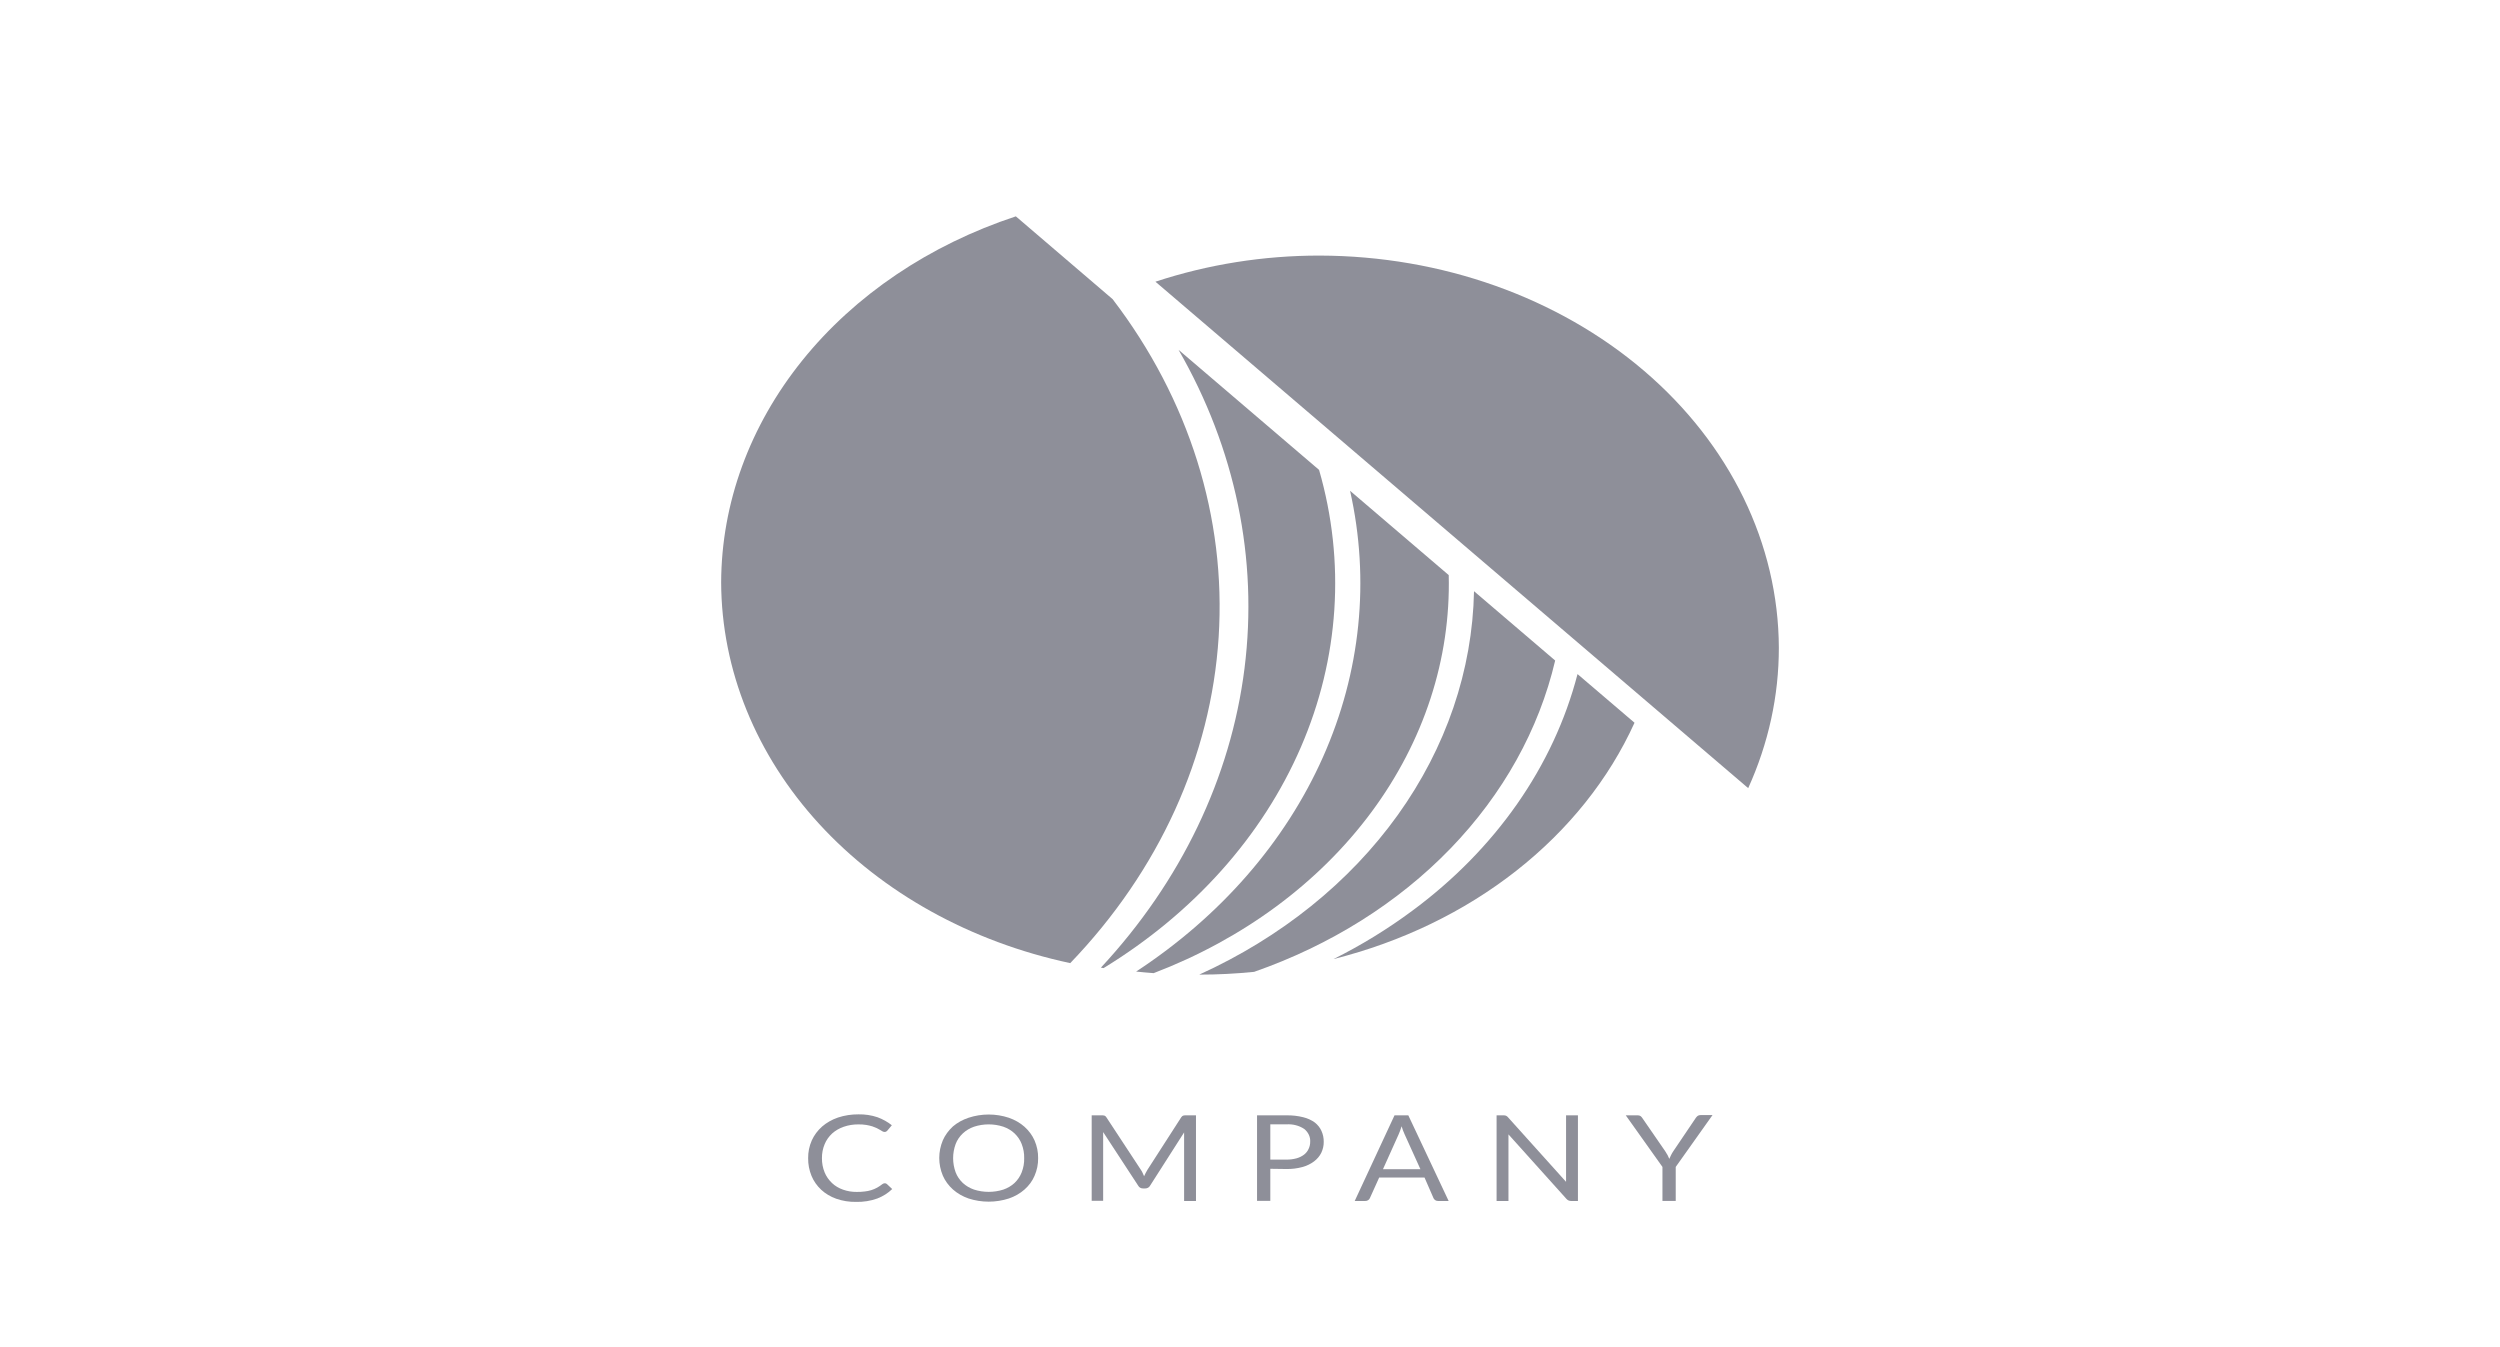
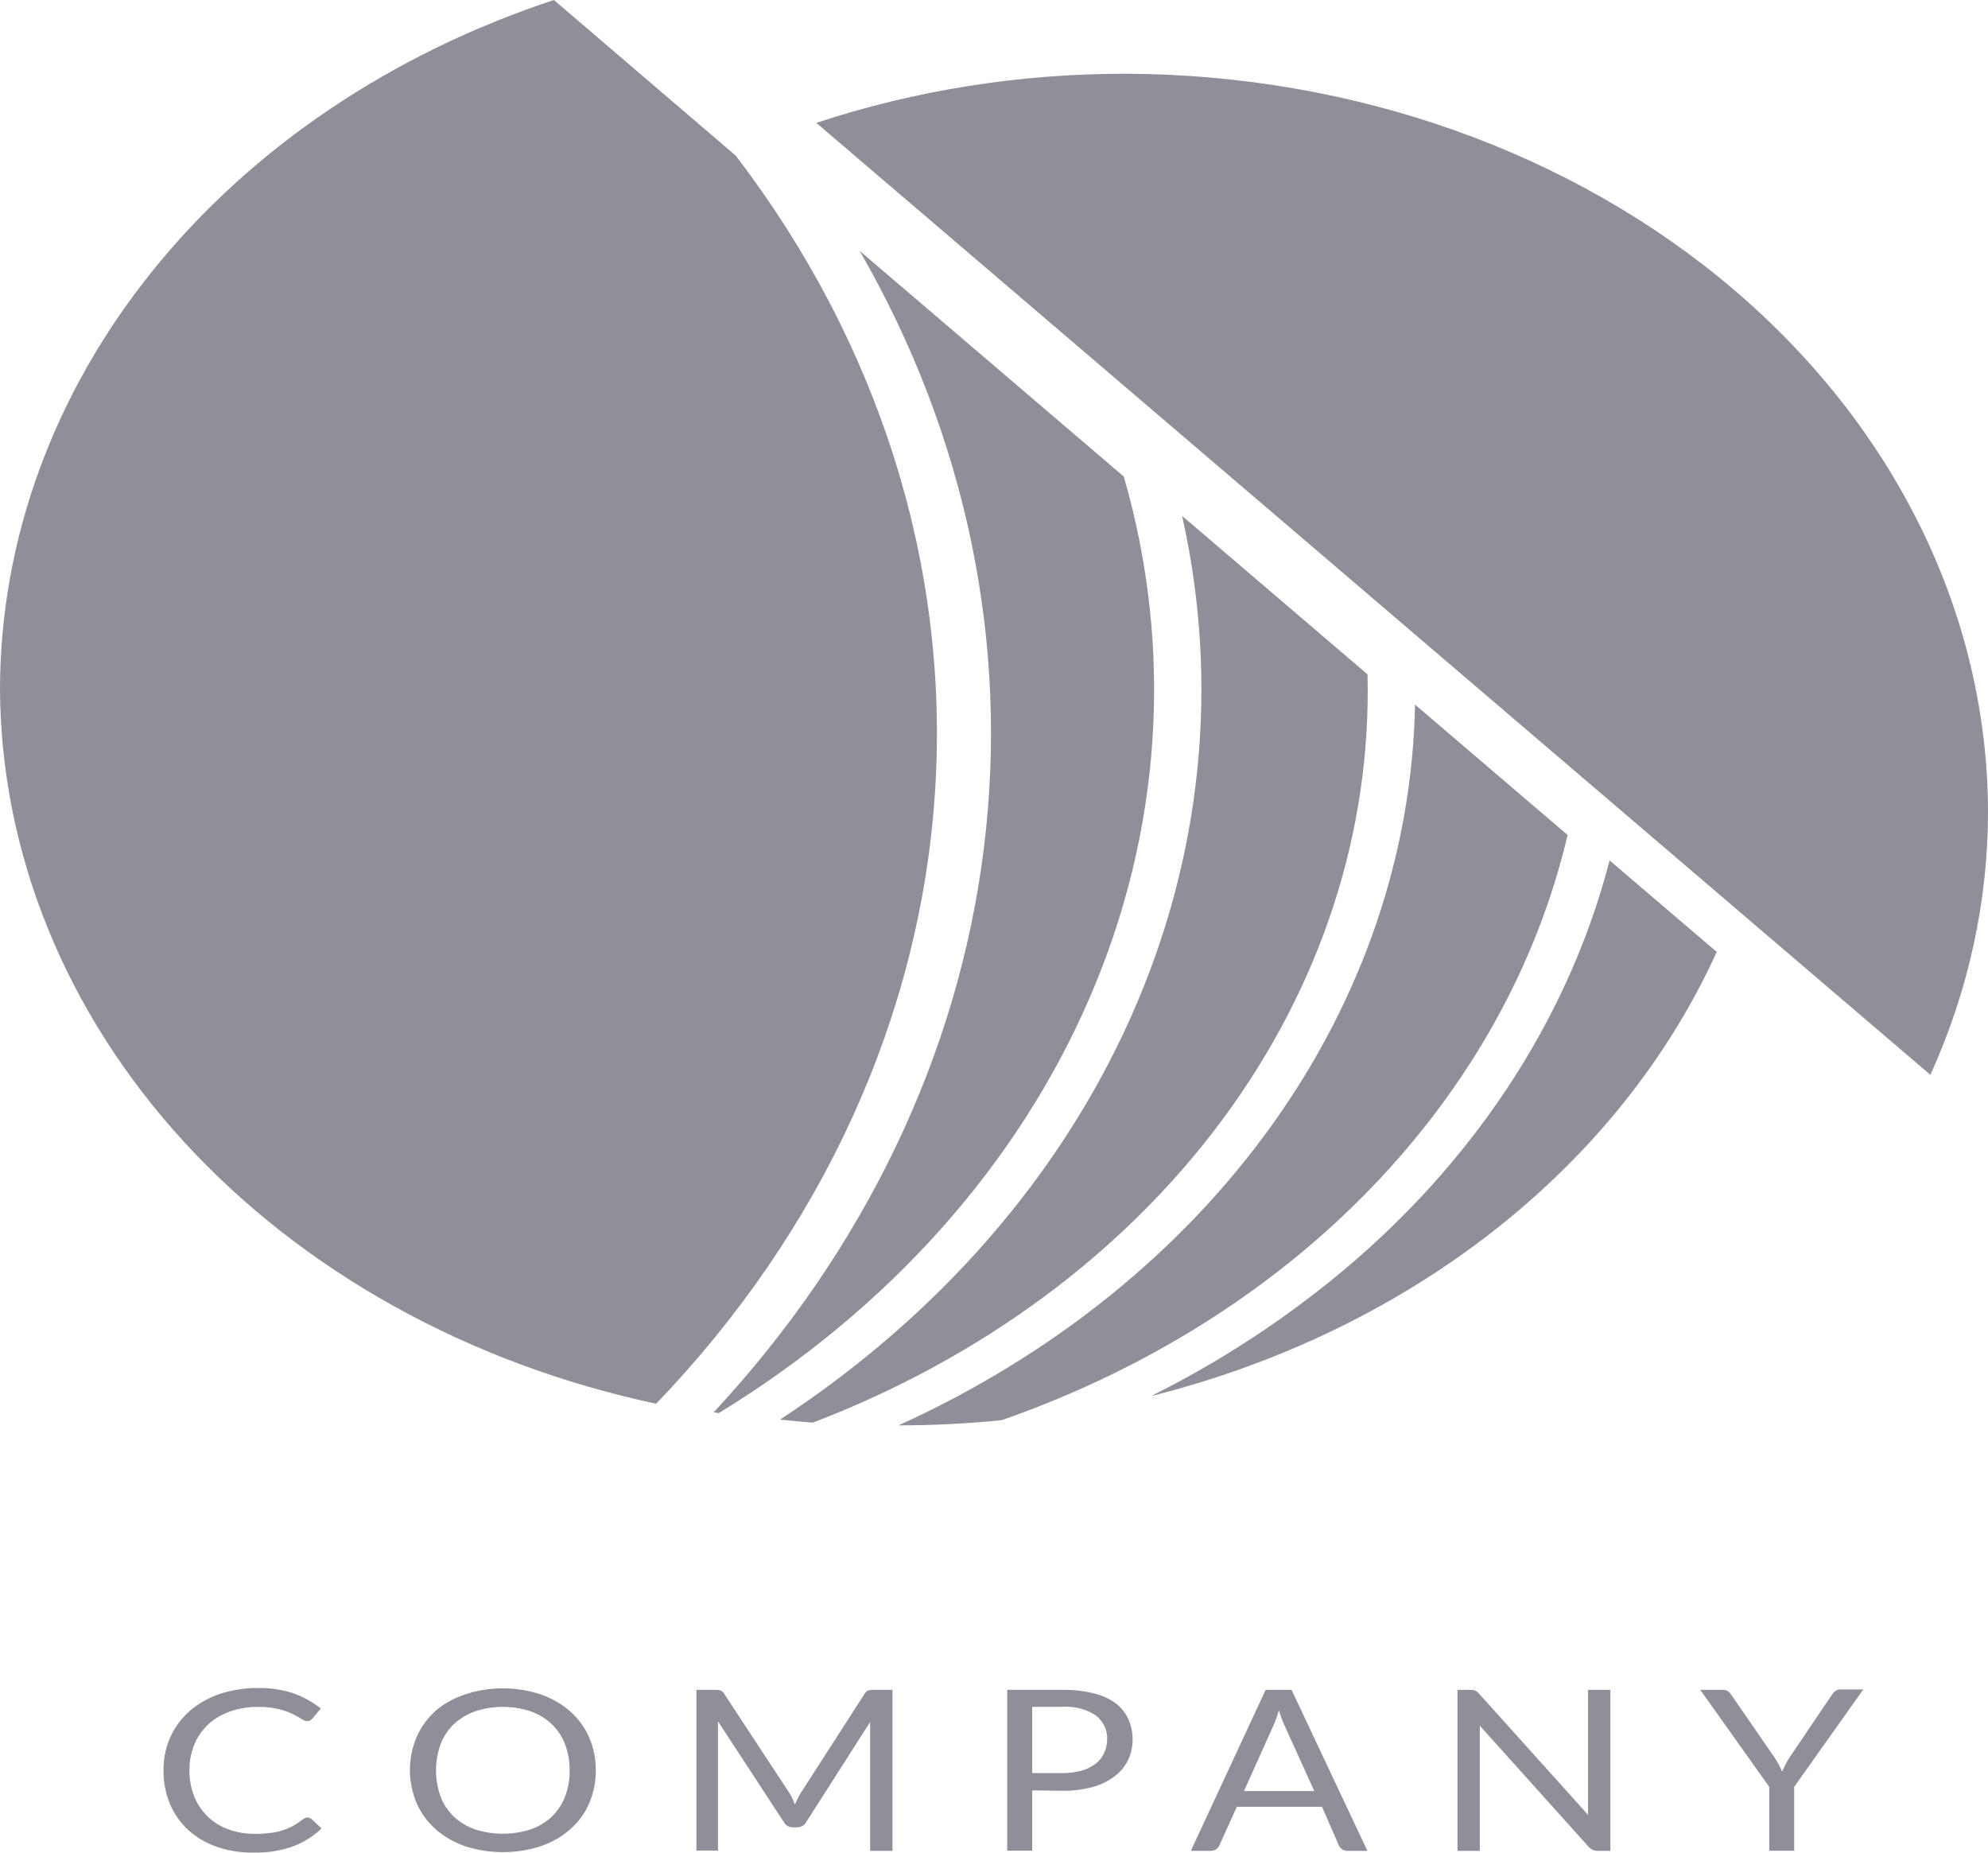
- <svg xmlns="http://www.w3.org/2000/svg" width="104" height="56" viewBox="0 0 104 56" fill="none">
-   <path d="M36.81 49.223C36.826 49.224 36.842 49.227 36.856 49.232C36.871 49.238 36.884 49.246 36.895 49.256L37.116 49.464C36.945 49.632 36.733 49.766 36.495 49.858C36.217 49.958 35.916 50.006 35.615 49.999C35.331 50.004 35.049 49.959 34.786 49.867C34.55 49.783 34.337 49.656 34.163 49.495C33.985 49.328 33.848 49.132 33.76 48.919C33.663 48.682 33.615 48.432 33.619 48.181C33.615 47.928 33.666 47.677 33.771 47.44C33.867 47.226 34.013 47.03 34.199 46.864C34.387 46.702 34.612 46.574 34.861 46.489C35.133 46.399 35.422 46.355 35.714 46.357C35.985 46.352 36.254 46.393 36.506 46.478C36.725 46.559 36.925 46.671 37.1 46.81L36.915 47.032C36.902 47.047 36.886 47.061 36.868 47.072C36.846 47.085 36.82 47.091 36.793 47.089C36.765 47.087 36.737 47.079 36.713 47.065L36.614 47.006L36.476 46.931C36.416 46.903 36.354 46.878 36.291 46.857C36.209 46.832 36.125 46.813 36.04 46.798C35.931 46.781 35.821 46.773 35.711 46.775C35.501 46.773 35.293 46.806 35.098 46.874C34.917 46.937 34.753 47.031 34.618 47.152C34.48 47.281 34.374 47.431 34.306 47.596C34.228 47.783 34.19 47.981 34.193 48.181C34.19 48.383 34.228 48.584 34.306 48.775C34.373 48.938 34.478 49.088 34.613 49.216C34.739 49.336 34.896 49.429 35.071 49.49C35.251 49.554 35.444 49.586 35.639 49.584C35.752 49.586 35.865 49.579 35.976 49.565C36.158 49.546 36.333 49.492 36.487 49.407C36.564 49.364 36.637 49.315 36.705 49.261C36.733 49.238 36.771 49.224 36.81 49.223Z" fill="#8E8F99" />
-   <path d="M43.186 48.18C43.19 48.431 43.139 48.679 43.037 48.914C42.947 49.127 42.805 49.321 42.621 49.483C42.437 49.646 42.215 49.773 41.969 49.857C41.428 50.033 40.831 50.033 40.291 49.857C40.046 49.772 39.825 49.644 39.642 49.482C39.458 49.317 39.315 49.121 39.222 48.907C39.023 48.432 39.023 47.912 39.222 47.437C39.316 47.223 39.459 47.027 39.642 46.859C39.827 46.702 40.048 46.58 40.291 46.499C40.83 46.319 41.429 46.319 41.969 46.499C42.214 46.584 42.436 46.711 42.62 46.874C42.802 47.038 42.944 47.231 43.037 47.442C43.139 47.678 43.19 47.928 43.186 48.18ZM42.606 48.18C42.611 47.98 42.575 47.781 42.502 47.591C42.44 47.428 42.339 47.278 42.206 47.15C42.077 47.028 41.917 46.933 41.74 46.871C41.347 46.742 40.912 46.742 40.52 46.871C40.342 46.933 40.183 47.028 40.053 47.15C39.918 47.277 39.817 47.427 39.755 47.591C39.615 47.975 39.615 48.386 39.755 48.77C39.817 48.933 39.919 49.083 40.053 49.211C40.183 49.331 40.342 49.426 40.52 49.487C40.913 49.613 41.346 49.613 41.74 49.487C41.917 49.426 42.077 49.331 42.206 49.211C42.339 49.083 42.439 48.932 42.502 48.77C42.576 48.58 42.611 48.38 42.606 48.18Z" fill="#8E8F99" />
-   <path d="M47.536 48.799L47.594 48.931C47.617 48.884 47.636 48.841 47.658 48.799C47.679 48.754 47.703 48.711 47.73 48.669L49.14 46.478C49.168 46.44 49.193 46.417 49.22 46.41C49.258 46.4 49.297 46.396 49.336 46.398H49.753V49.961H49.259V47.341C49.259 47.308 49.259 47.27 49.259 47.23C49.256 47.19 49.256 47.149 49.259 47.108L47.84 49.329C47.822 49.363 47.793 49.391 47.757 49.41C47.721 49.43 47.679 49.44 47.636 49.44H47.556C47.513 49.441 47.471 49.431 47.434 49.411C47.398 49.391 47.369 49.363 47.352 49.329L45.891 47.094C45.891 47.136 45.891 47.179 45.891 47.221C45.891 47.264 45.891 47.301 45.891 47.334V49.954H45.414V46.398H45.831C45.87 46.396 45.909 46.4 45.947 46.41C45.981 46.424 46.008 46.448 46.024 46.478L47.465 48.671C47.493 48.712 47.517 48.755 47.536 48.799Z" fill="#8E8F99" />
-   <path d="M52.845 48.622V49.956H52.293V46.398H53.524C53.756 46.394 53.988 46.42 54.211 46.476C54.39 46.519 54.555 46.594 54.697 46.697C54.819 46.794 54.914 46.913 54.973 47.046C55.038 47.191 55.07 47.346 55.067 47.502C55.069 47.658 55.034 47.812 54.965 47.957C54.898 48.093 54.796 48.215 54.666 48.313C54.525 48.42 54.358 48.5 54.178 48.549C53.963 48.607 53.738 48.635 53.513 48.631L52.845 48.622ZM52.845 48.24H53.513C53.658 48.241 53.802 48.223 53.941 48.185C54.055 48.153 54.16 48.1 54.25 48.032C54.333 47.967 54.397 47.886 54.437 47.796C54.483 47.701 54.505 47.599 54.504 47.497C54.51 47.398 54.491 47.299 54.448 47.207C54.405 47.115 54.34 47.032 54.255 46.964C54.044 46.823 53.779 46.755 53.513 46.773H52.845V48.24Z" fill="#8E8F99" />
-   <path d="M60.264 49.961H59.828C59.785 49.963 59.742 49.951 59.707 49.928C59.676 49.906 59.651 49.878 59.635 49.846L59.26 48.985H57.374L56.985 49.846C56.971 49.877 56.947 49.905 56.916 49.926C56.881 49.95 56.837 49.963 56.792 49.961H56.356L58.012 46.398H58.586L60.264 49.961ZM57.532 48.638H59.089L58.432 47.188C58.381 47.078 58.34 46.967 58.307 46.853L58.244 47.039C58.225 47.096 58.203 47.148 58.183 47.19L57.532 48.638Z" fill="#8E8F99" />
-   <path d="M62.65 46.414C62.682 46.429 62.711 46.451 62.732 46.478L65.148 49.164C65.148 49.122 65.148 49.079 65.148 49.039C65.148 48.999 65.148 48.959 65.148 48.921V46.398H65.642V49.961H65.366C65.326 49.962 65.288 49.955 65.252 49.94C65.218 49.923 65.188 49.901 65.164 49.874L62.752 47.19C62.754 47.231 62.754 47.272 62.752 47.313C62.752 47.353 62.752 47.388 62.752 47.421V49.961H62.258V46.398H62.55C62.584 46.397 62.618 46.402 62.65 46.414Z" fill="#8E8F99" />
-   <path d="M69.71 48.544V49.959H69.158V48.544L67.632 46.398H68.126C68.168 46.395 68.211 46.406 68.245 46.428C68.275 46.451 68.3 46.478 68.319 46.508L69.274 47.893C69.313 47.952 69.346 48.006 69.374 48.058C69.401 48.11 69.423 48.159 69.443 48.209L69.514 48.056C69.541 47.999 69.573 47.945 69.608 47.893L70.549 46.499C70.569 46.471 70.594 46.446 70.621 46.423C70.654 46.399 70.697 46.386 70.74 46.388H71.24L69.71 48.544Z" fill="#8E8F99" />
-   <path d="M47.263 40.417C47.503 40.443 47.746 40.464 47.992 40.483C51.717 39.059 54.867 36.73 57.051 33.784C59.234 30.839 60.353 27.41 60.267 23.924L56.163 20.417C56.997 24.128 56.607 27.964 55.035 31.496C53.463 35.028 50.772 38.117 47.263 40.417Z" fill="#8E8F99" />
-   <path d="M45.797 40.254L45.908 40.273C49.658 37.981 52.517 34.781 54.115 31.086C55.714 27.391 55.978 23.372 54.873 19.547L49.027 14.552C51.392 18.658 52.344 23.253 51.772 27.803C51.2 32.353 49.128 36.67 45.797 40.254Z" fill="#8E8F99" />
-   <path d="M65.625 28.042C64.632 31.872 62.219 35.326 58.746 37.891C57.732 38.644 56.638 39.316 55.478 39.896C58.306 39.185 60.906 37.93 63.076 36.225C65.246 34.521 66.93 32.414 67.996 30.066L65.625 28.042Z" fill="#8E8F99" />
-   <path d="M64.695 27.478L61.319 24.594C61.254 27.883 60.16 31.096 58.15 33.901C56.14 36.706 53.287 39 49.888 40.544H49.905C50.662 40.544 51.419 40.505 52.171 40.429C55.347 39.321 58.154 37.559 60.339 35.299C62.524 33.039 64.021 30.352 64.695 27.478Z" fill="#8E8F99" />
-   <path d="M46.286 12.446L42.259 9C38.658 10.189 35.562 12.278 33.375 14.995C31.188 17.713 30.011 20.931 30 24.229V24.229C30.014 27.872 31.449 31.409 34.079 34.277C36.71 37.145 40.385 39.182 44.522 40.066C48.216 36.221 50.379 31.469 50.696 26.502C51.013 21.535 49.468 16.611 46.286 12.446Z" fill="#8E8F99" />
-   <path d="M74 26.948C73.985 22.625 71.969 18.482 68.391 15.425C64.813 12.368 59.964 10.645 54.904 10.632C52.566 10.63 50.247 10.999 48.066 11.719L72.725 32.787C73.569 30.925 74.001 28.945 74 26.948Z" fill="#8E8F99" />
+ <svg xmlns="http://www.w3.org/2000/svg" width="44" height="41" viewBox="0 0 44 41" fill="none">
+   <path d="M6.81 40.223C6.826 40.224 6.842 40.227 6.856 40.232C6.871 40.238 6.884 40.246 6.895 40.256L7.116 40.464C6.945 40.632 6.733 40.766 6.495 40.858C6.217 40.958 5.917 41.006 5.615 40.999C5.331 41.004 5.049 40.959 4.786 40.867C4.55 40.783 4.337 40.656 4.163 40.495C3.985 40.328 3.848 40.132 3.76 39.919C3.663 39.682 3.616 39.432 3.619 39.181C3.615 38.928 3.666 38.677 3.771 38.44C3.867 38.226 4.013 38.03 4.199 37.864C4.387 37.702 4.612 37.574 4.861 37.489C5.133 37.399 5.422 37.355 5.714 37.357C5.985 37.352 6.254 37.393 6.506 37.478C6.725 37.559 6.926 37.671 7.1 37.81L6.915 38.032C6.902 38.047 6.886 38.061 6.868 38.072C6.846 38.085 6.82 38.091 6.793 38.089C6.765 38.087 6.737 38.079 6.713 38.065L6.614 38.006L6.476 37.931C6.416 37.903 6.354 37.878 6.291 37.857C6.209 37.832 6.125 37.813 6.04 37.798C5.931 37.781 5.821 37.773 5.711 37.775C5.501 37.773 5.293 37.806 5.098 37.874C4.917 37.937 4.753 38.031 4.618 38.152C4.48 38.281 4.374 38.431 4.306 38.596C4.228 38.783 4.19 38.981 4.193 39.181C4.19 39.383 4.228 39.584 4.306 39.775C4.374 39.938 4.478 40.088 4.613 40.216C4.739 40.336 4.896 40.429 5.071 40.49C5.251 40.554 5.444 40.586 5.639 40.584C5.752 40.586 5.865 40.579 5.976 40.565C6.158 40.546 6.333 40.492 6.487 40.407C6.564 40.364 6.637 40.315 6.705 40.261C6.733 40.238 6.771 40.224 6.81 40.223Z" fill="#8E8F99" />
+   <path d="M13.186 39.18C13.19 39.431 13.139 39.679 13.037 39.914C12.947 40.127 12.805 40.321 12.621 40.483C12.437 40.646 12.215 40.773 11.969 40.857C11.428 41.033 10.831 41.033 10.291 40.857C10.046 40.772 9.825 40.644 9.642 40.482C9.458 40.317 9.315 40.121 9.222 39.907C9.023 39.432 9.023 38.912 9.222 38.437C9.316 38.223 9.459 38.027 9.642 37.859C9.827 37.702 10.048 37.58 10.291 37.499C10.83 37.319 11.429 37.319 11.969 37.499C12.214 37.584 12.436 37.711 12.62 37.874C12.802 38.038 12.944 38.231 13.037 38.442C13.139 38.678 13.19 38.928 13.186 39.18ZM12.607 39.18C12.611 38.98 12.575 38.781 12.502 38.591C12.44 38.428 12.339 38.278 12.206 38.15C12.077 38.028 11.917 37.933 11.74 37.871C11.347 37.742 10.912 37.742 10.52 37.871C10.342 37.933 10.183 38.028 10.053 38.15C9.918 38.277 9.817 38.427 9.755 38.591C9.615 38.975 9.615 39.386 9.755 39.77C9.817 39.933 9.919 40.083 10.053 40.211C10.183 40.331 10.342 40.426 10.52 40.487C10.913 40.613 11.346 40.613 11.74 40.487C11.917 40.426 12.077 40.331 12.206 40.211C12.339 40.083 12.439 39.932 12.502 39.77C12.576 39.58 12.611 39.38 12.607 39.18Z" fill="#8E8F99" />
+   <path d="M17.537 39.799L17.594 39.931C17.616 39.884 17.636 39.841 17.658 39.799C17.679 39.754 17.703 39.711 17.73 39.669L19.14 37.478C19.168 37.44 19.193 37.417 19.22 37.41C19.258 37.4 19.297 37.396 19.336 37.398H19.753V40.961H19.259V38.341C19.259 38.308 19.259 38.27 19.259 38.23C19.256 38.19 19.256 38.149 19.259 38.108L17.84 40.329C17.822 40.363 17.793 40.391 17.757 40.41C17.721 40.43 17.679 40.44 17.636 40.44H17.556C17.513 40.441 17.471 40.431 17.434 40.411C17.398 40.391 17.369 40.363 17.352 40.329L15.891 38.094C15.891 38.136 15.891 38.179 15.891 38.221C15.891 38.264 15.891 38.301 15.891 38.334V40.954H15.414V37.398H15.831C15.87 37.396 15.909 37.4 15.947 37.41C15.981 37.424 16.008 37.448 16.024 37.478L17.465 39.671C17.493 39.712 17.517 39.755 17.537 39.799Z" fill="#8E8F99" />
+   <path d="M22.845 39.622V40.956H22.293V37.398H23.524C23.756 37.394 23.988 37.42 24.211 37.476C24.39 37.519 24.555 37.594 24.697 37.697C24.82 37.794 24.914 37.913 24.973 38.046C25.038 38.191 25.07 38.346 25.067 38.502C25.069 38.658 25.034 38.812 24.965 38.957C24.898 39.093 24.796 39.215 24.666 39.313C24.525 39.42 24.358 39.5 24.178 39.549C23.963 39.607 23.738 39.635 23.513 39.631L22.845 39.622ZM22.845 39.24H23.513C23.658 39.241 23.802 39.223 23.941 39.185C24.055 39.153 24.16 39.1 24.25 39.032C24.333 38.967 24.397 38.886 24.437 38.796C24.483 38.701 24.505 38.599 24.504 38.497C24.51 38.398 24.491 38.299 24.448 38.207C24.405 38.115 24.34 38.032 24.255 37.964C24.044 37.823 23.779 37.755 23.513 37.773H22.845V39.24Z" fill="#8E8F99" />
+   <path d="M30.265 40.961H29.828C29.785 40.963 29.742 40.951 29.707 40.928C29.676 40.906 29.651 40.878 29.635 40.846L29.26 39.985H27.374L26.985 40.846C26.971 40.877 26.947 40.905 26.916 40.926C26.881 40.95 26.837 40.963 26.792 40.961H26.356L28.012 37.398H28.586L30.265 40.961ZM27.532 39.638H29.089L28.432 38.188C28.381 38.078 28.34 37.967 28.307 37.853L28.244 38.039C28.225 38.096 28.203 38.148 28.183 38.19L27.532 39.638Z" fill="#8E8F99" />
+   <path d="M32.65 37.414C32.682 37.429 32.711 37.451 32.732 37.478L35.148 40.164C35.148 40.122 35.148 40.079 35.148 40.039C35.148 39.999 35.148 39.959 35.148 39.921V37.398H35.642V40.961H35.366C35.327 40.962 35.288 40.955 35.252 40.94C35.218 40.923 35.188 40.901 35.164 40.874L32.752 38.19C32.754 38.231 32.754 38.272 32.752 38.313C32.752 38.353 32.752 38.388 32.752 38.421V40.961H32.258V37.398H32.55C32.584 37.397 32.618 37.402 32.65 37.414Z" fill="#8E8F99" />
+   <path d="M39.71 39.544V40.959H39.158V39.544L37.632 37.398H38.126C38.169 37.395 38.211 37.406 38.245 37.428C38.275 37.451 38.3 37.478 38.319 37.508L39.274 38.893C39.313 38.952 39.346 39.006 39.374 39.058C39.401 39.11 39.423 39.159 39.443 39.209L39.514 39.056C39.541 38.999 39.573 38.945 39.608 38.893L40.55 37.499C40.569 37.471 40.593 37.446 40.621 37.423C40.654 37.399 40.697 37.386 40.74 37.388H41.24L39.71 39.544Z" fill="#8E8F99" />
+   <path d="M17.263 31.417C17.503 31.443 17.746 31.464 17.992 31.483C21.716 30.059 24.867 27.73 27.051 24.784C29.234 21.839 30.353 18.41 30.267 14.924L26.163 11.417C26.997 15.128 26.607 18.964 25.035 22.496C23.463 26.028 20.772 29.117 17.263 31.417Z" fill="#8E8F99" />
+   <path d="M15.797 31.254L15.908 31.273C19.658 28.981 22.517 25.781 24.115 22.086C25.713 18.391 25.978 14.372 24.873 10.547L19.027 5.552C21.392 9.658 22.344 14.253 21.772 18.803C21.2 23.353 19.128 27.671 15.797 31.254Z" fill="#8E8F99" />
+   <path d="M35.625 19.042C34.632 22.872 32.219 26.326 28.746 28.891C27.732 29.644 26.638 30.316 25.478 30.896C28.306 30.186 30.906 28.93 33.076 27.226C35.246 25.521 36.93 23.414 37.996 21.066L35.625 19.042Z" fill="#8E8F99" />
+   <path d="M34.695 18.478L31.319 15.594C31.254 18.883 30.16 22.096 28.15 24.901C26.14 27.706 23.287 30 19.888 31.544H19.905C20.662 31.544 21.419 31.505 22.171 31.429C25.348 30.321 28.154 28.559 30.339 26.299C32.524 24.039 34.021 21.352 34.695 18.478Z" fill="#8E8F99" />
+   <path d="M16.286 3.446L12.259 0C8.658 1.189 5.562 3.278 3.375 5.996C1.187 8.713 0.011 11.931 0 15.229H0C0.013 18.872 1.449 22.409 4.079 25.277C6.71 28.145 10.384 30.182 14.522 31.066C18.216 27.221 20.379 22.469 20.696 17.502C21.013 12.535 19.468 7.611 16.286 3.446Z" fill="#8E8F99" />
+   <path d="M44 17.948C43.985 13.624 41.969 9.482 38.391 6.425C34.813 3.368 29.964 1.645 24.904 1.632C22.566 1.63 20.247 1.999 18.067 2.719L42.725 23.787C43.569 21.925 44.002 19.945 44 17.948Z" fill="#8E8F99" />
</svg>
